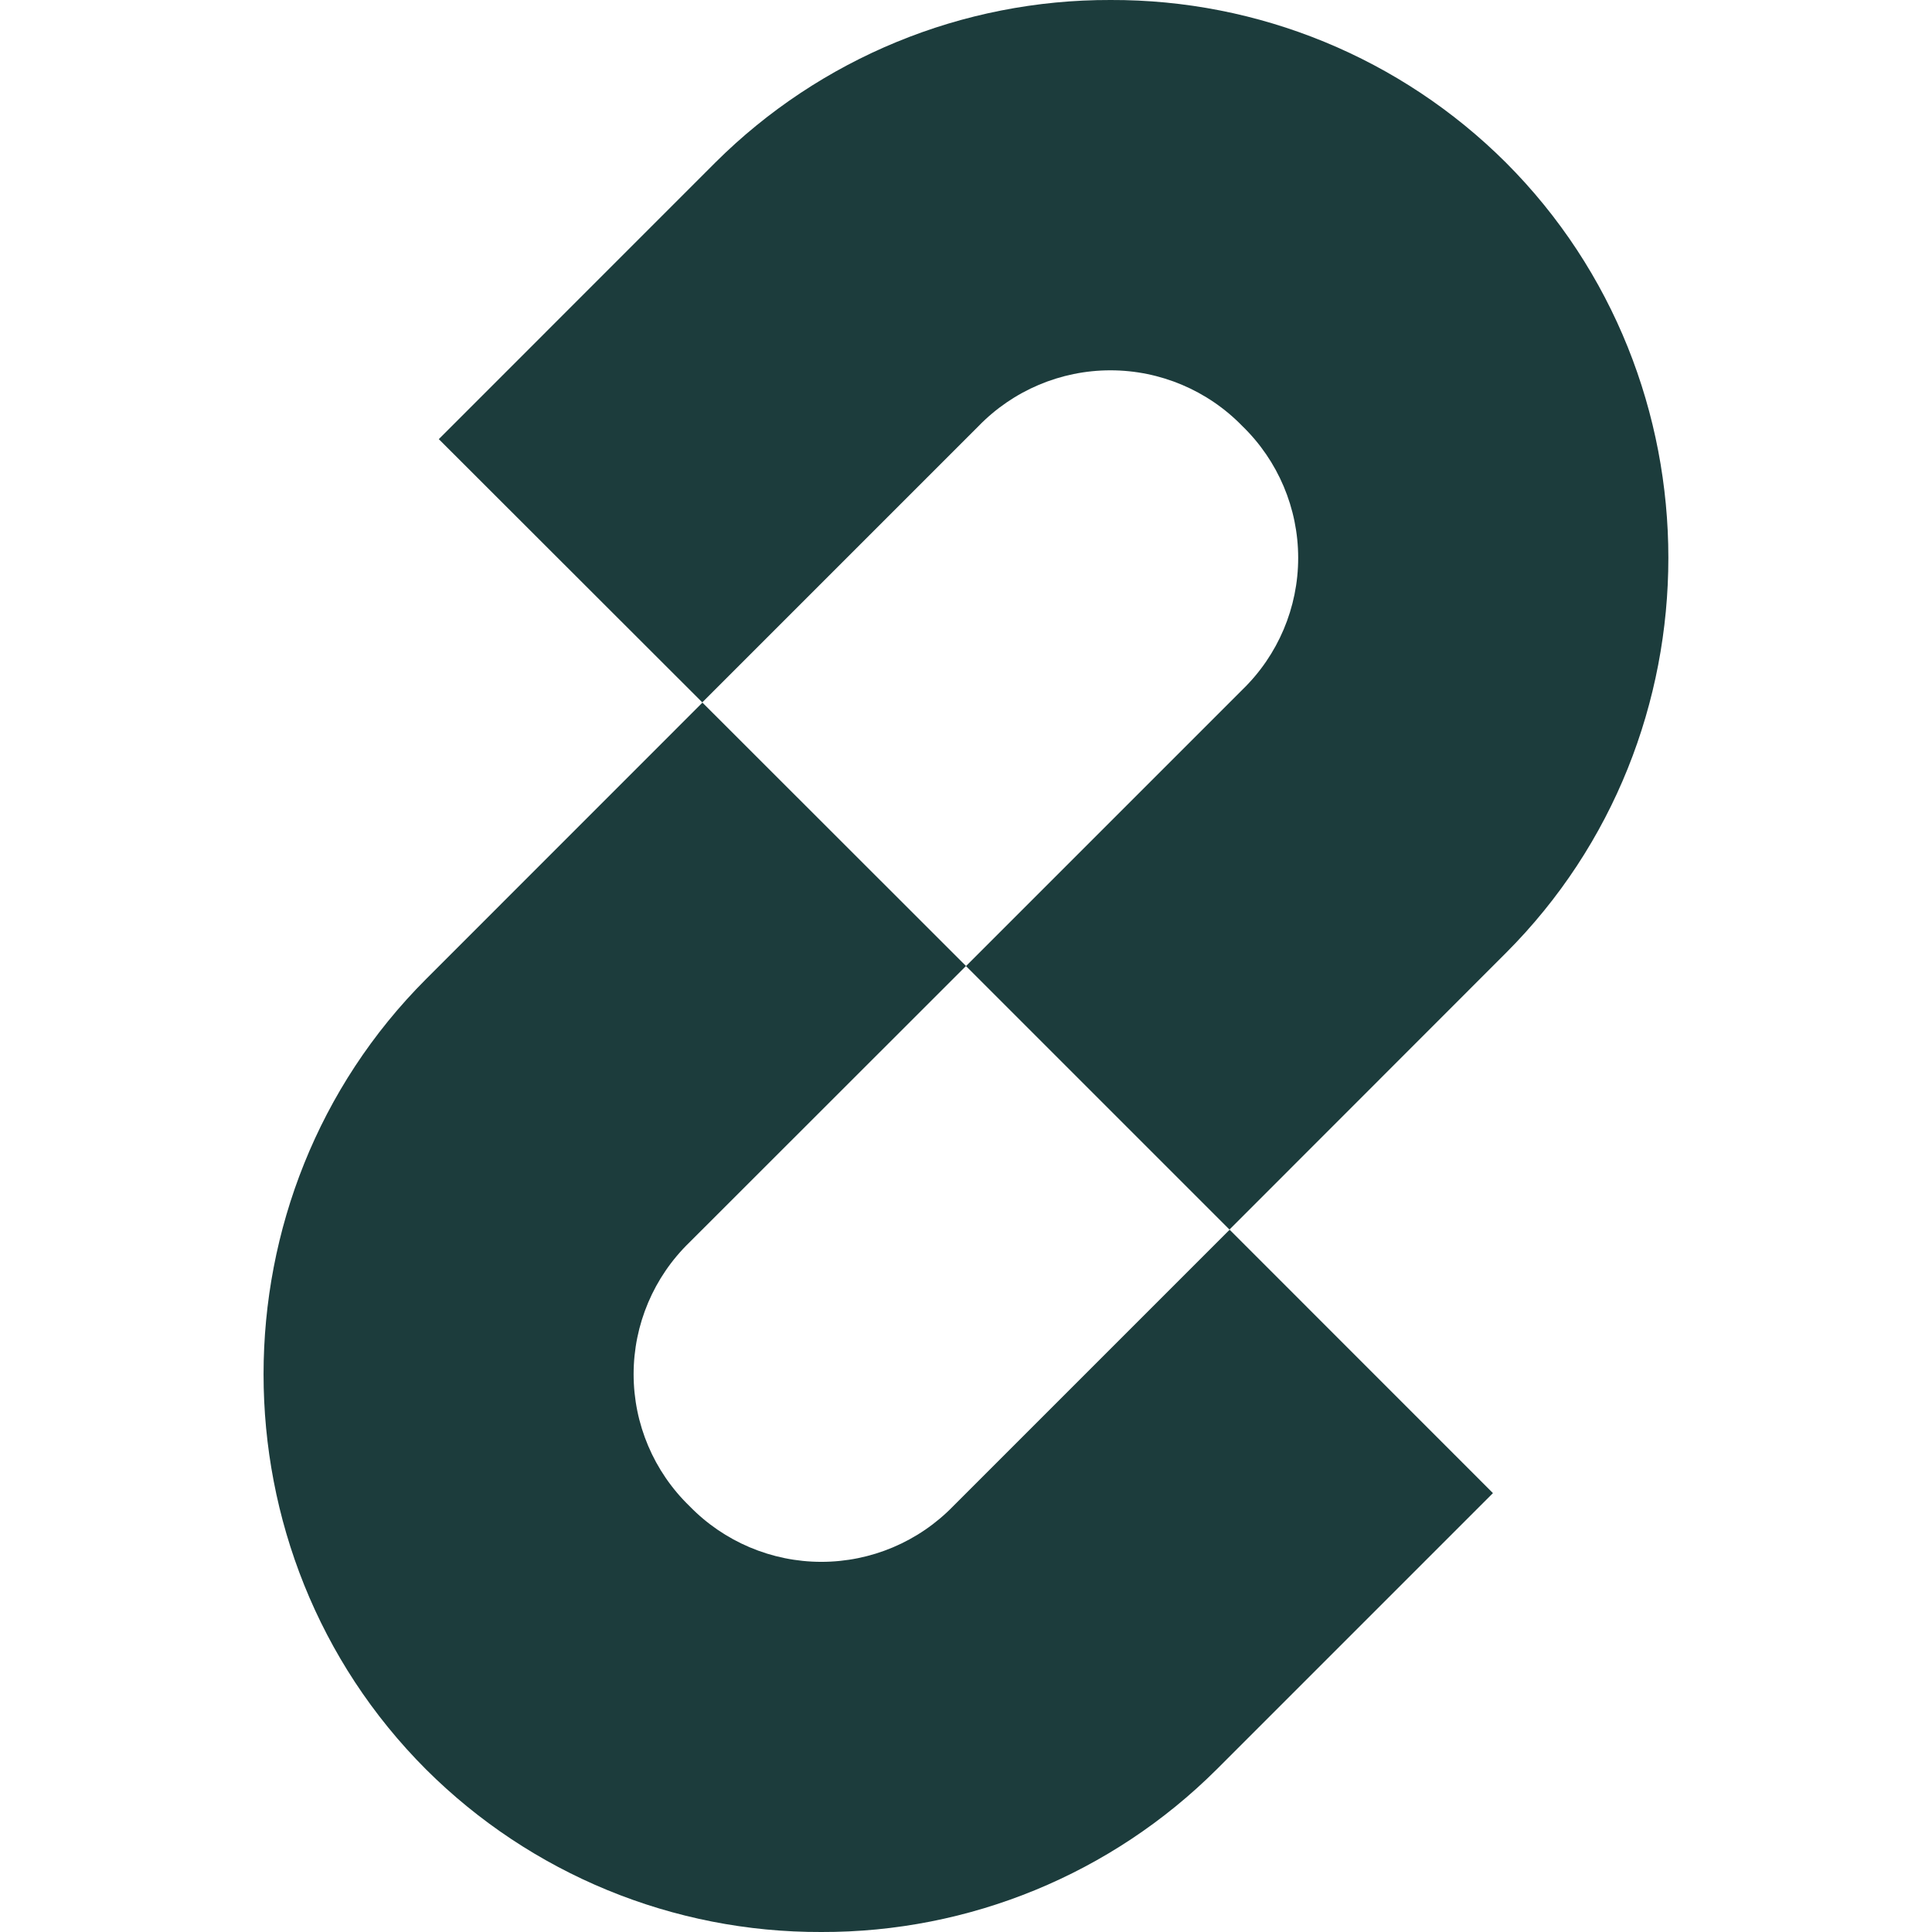
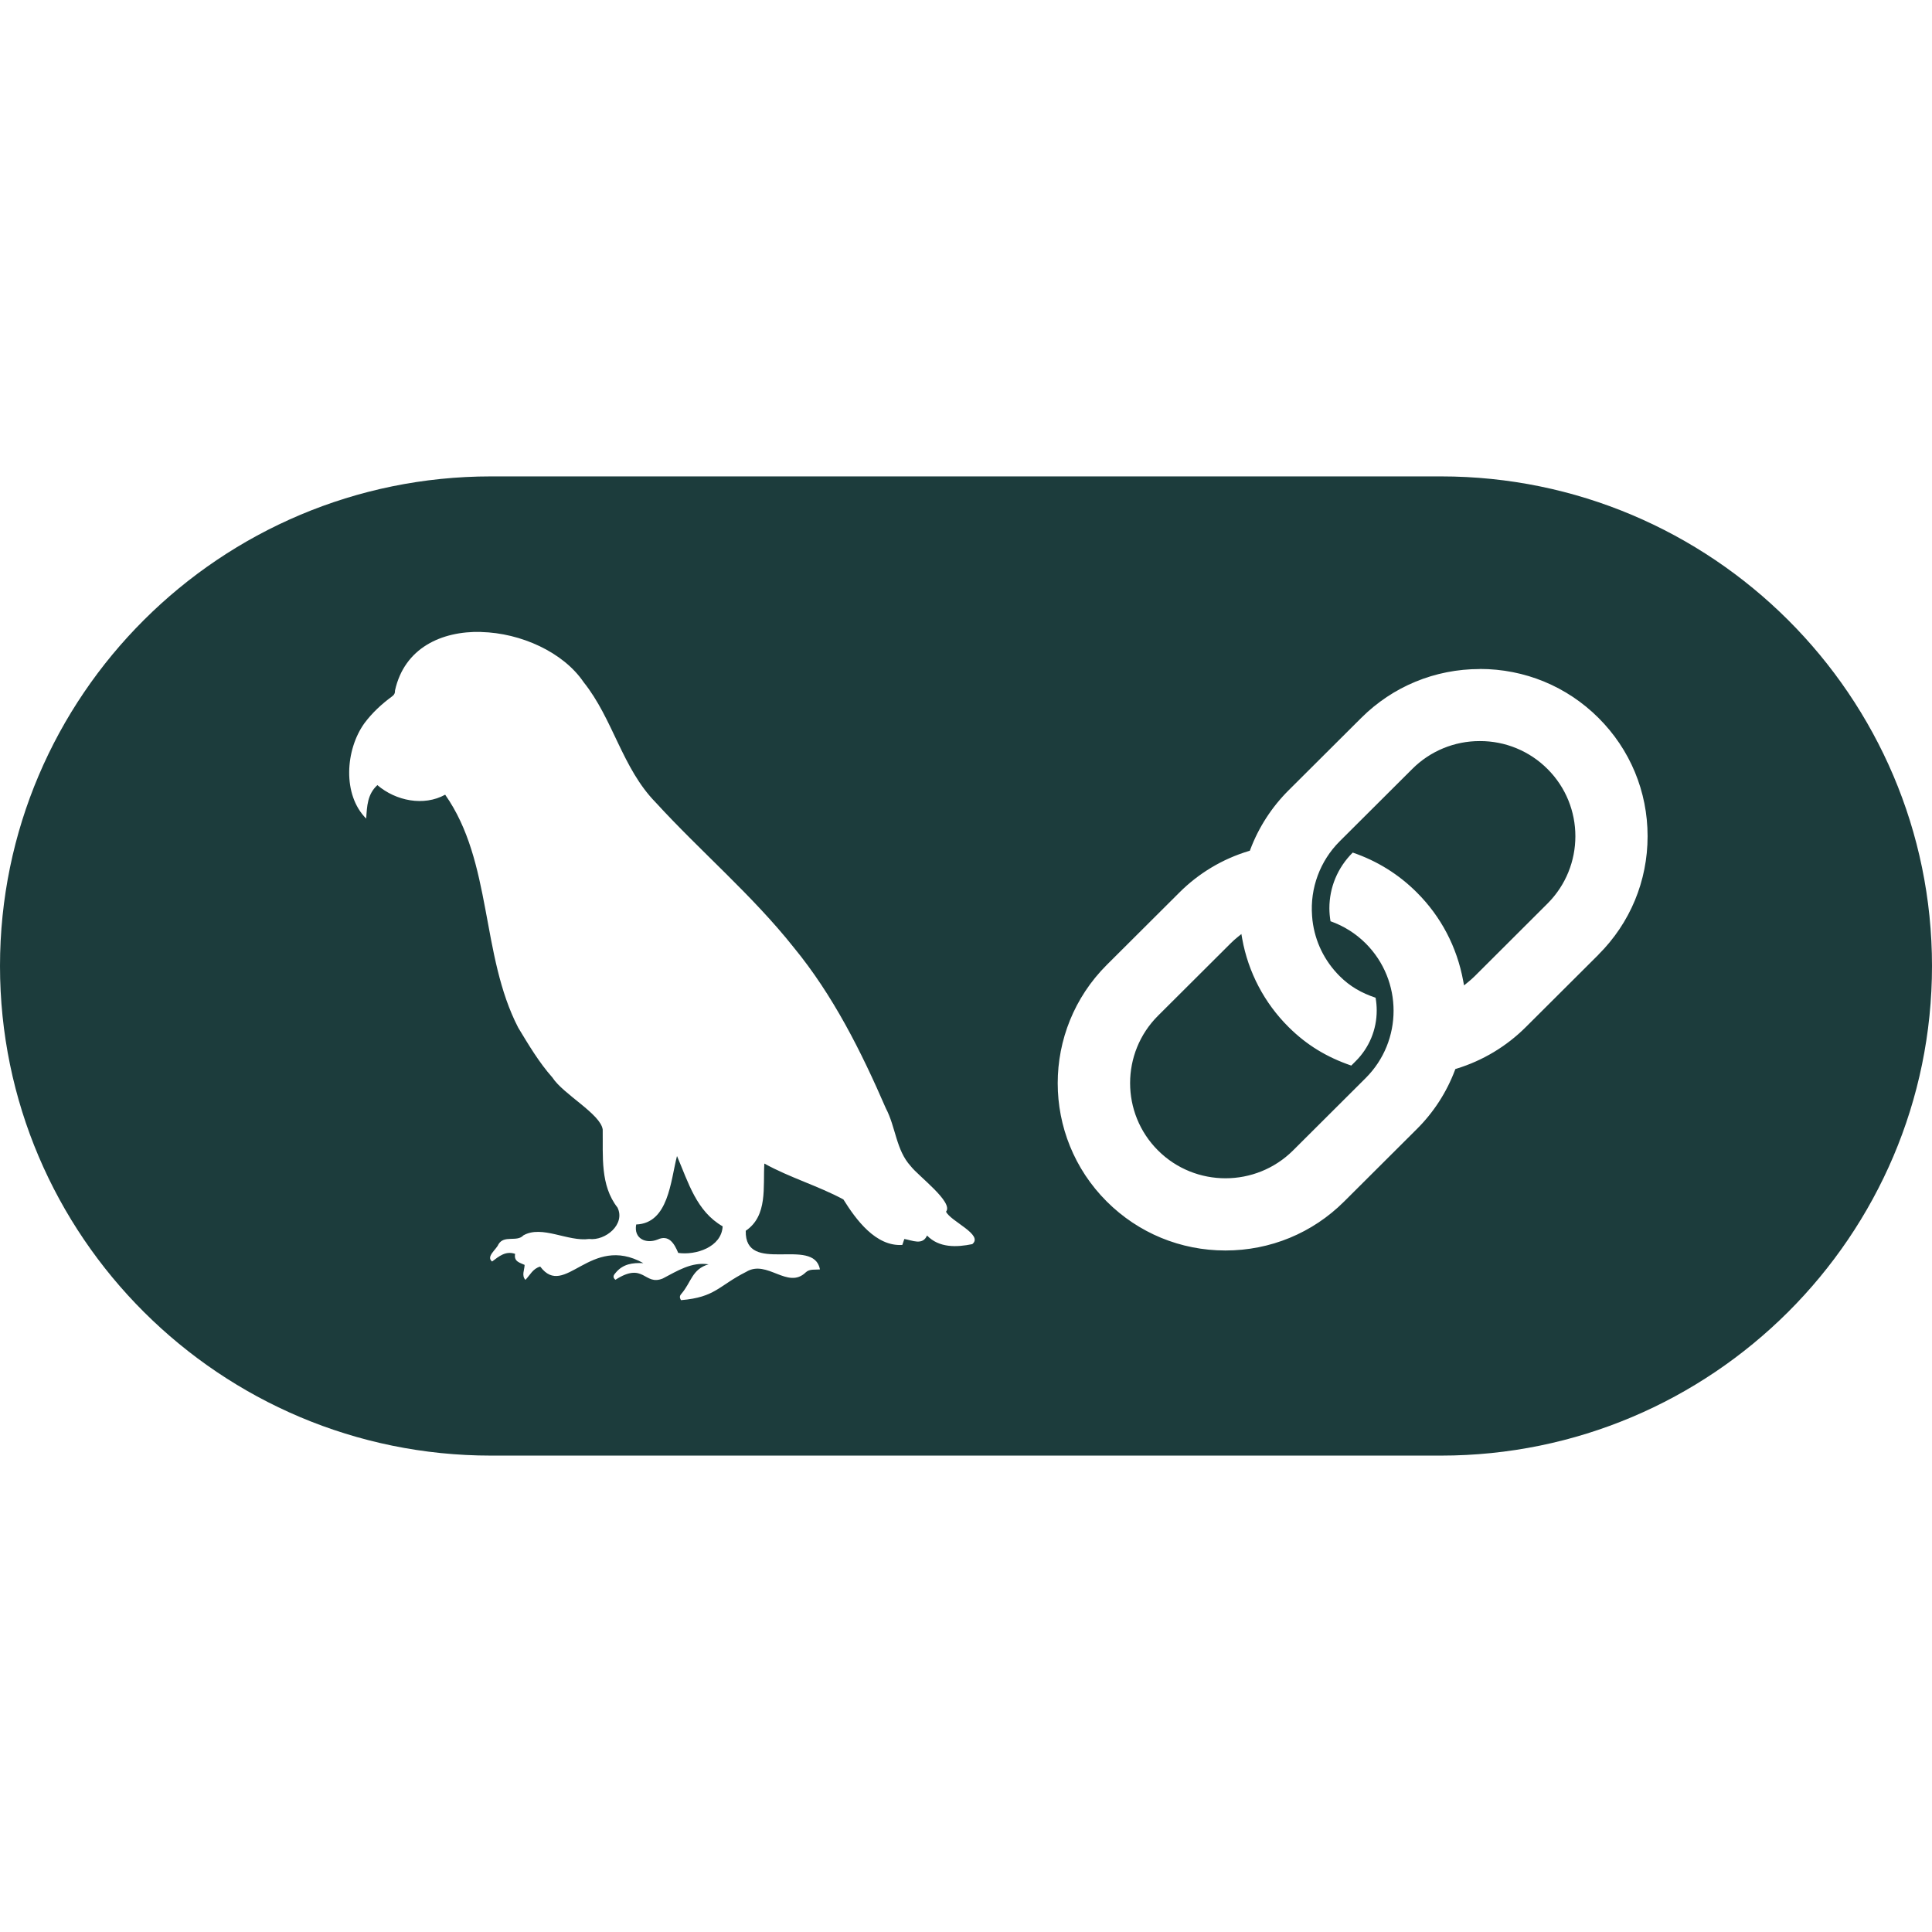
<svg xmlns="http://www.w3.org/2000/svg" fill="#1C3C3C" role="img" viewBox="0 0 24 24">
-   <path d="M13.796 0a6.93 6.93 0 0 0-4.91 2.019L5.451 5.455l3.273 3.27 3.432-3.432a2.284 2.284 0 0 1 3.277 0 2.28 2.28 0 0 1 0 3.275L12 12.001l3.273 3.273 3.433-3.435c2.692-2.692 2.692-7.127 0-9.82A6.92 6.92 0 0 0 13.796 0m-5.07 8.728-3.433 3.434c-2.692 2.693-2.692 7.126 0 9.819A6.92 6.92 0 0 0 10.203 24a6.93 6.93 0 0 0 4.911-2.02l3.432-3.432-3.271-3.272-3.433 3.433a2.284 2.284 0 0 1-3.277 0 2.28 2.28 0 0 1 0-3.276L12 12z" />
+   <path d="M6.099 5.918C2.736 5.918 0 8.646 0 12s2.736 6.082 6.099 6.082h11.802C21.264 18.082 24 15.354 24 12s-2.736-6.082-6.099-6.082ZM5.977 7.851c.493.012 1.02.25 1.273.623.367.459.478 1.067.894 1.493.56.612 1.199 1.151 1.716 1.802.489.595.839 1.294 1.144 1.998.124.234.126.52.31.72.091.12.535.448.438.565.056.12.47.286.326.403-.194.04-.413.048-.562-.107-.055.126-.183.06-.282.043a4 4 0 0 0-.025.074c-.329.022-.575-.313-.732-.565-.311-.168-.664-.27-.982-.446-.018.289.045.648-.231.835-.014.556.844.066.922.48-.061.007-.129-.009-.177.037-.224.217-.48-.165-.739-.007-.346.174-.381.316-.81.352-.024-.036-.014-.059.006-.081.121-.14.13-.305.336-.364-.212-.033-.39.083-.569.176-.232.095-.23-.214-.588.016-.04-.032-.021-.061.002-.086.091-.111.21-.127.345-.121-.663-.369-.975.451-1.281.043-.092.024-.127.107-.184.165-.05-.055-.012-.121-.01-.186-.06-.028-.136-.041-.118-.137-.117-.04-.199.029-.286.095-.079-.061.053-.149.078-.212.07-.122.23-.025.311-.113.231-.131.552.081.816.045.203.025.454-.182.353-.39-.217-.277-.179-.639-.184-.97-.027-.193-.491-.438-.625-.646-.166-.187-.295-.405-.424-.618-.467-.901-.32-2.058-.908-2.895-.266.147-.613.077-.842-.119-.124.113-.129.26-.139.416-.297-.296-.259-.856-.022-1.185.097-.13.213-.237.342-.332.029-.021.039-.042.038-.075.117-.527.576-.739 1.069-.727m12.407.46c.557 0 1.081.216 1.474.608s.61.914.61 1.47c0 .556-.217 1.078-.61 1.47v.001l-.902.899a2.08 2.08 0 0 1-.86.517l-.016.005-.006.016a2.05 2.05 0 0 1-.474.731l-.902.899c-.393.392-.917.608-1.474.608s-1.081-.216-1.474-.608c-.813-.811-.813-2.129 0-2.94l.902-.899a2.056 2.056 0 0 1 .858-.514l.017-.005.006-.016a2.07 2.07 0 0 1 .475-.734l.902-.899c.393-.392.917-.608 1.474-.608zm0 .896a1.18 1.18 0 0 0-.839.346l-.902.899a1.181 1.181 0 0 0-.343.925l.005.057c.032.265.149.504.337.692.13.13.273.211.447.269a.9.9 0 0 1 .014.158.884.884 0 0 1-.261.63l-.055.055c-.301-.103-.552-.253-.779-.479a2.06 2.06 0 0 1-.576-1.097l-.01-.058-.046.037a1.1 1.1 0 0 0-.088.079l-.902.899c-.462.461-.462 1.212 0 1.673.231.231.535.346.839.346.304 0 .608-.116.839-.346l.902-.899c.462-.461.462-1.211 0-1.673a1.17 1.17 0 0 0-.437-.275 1 1 0 0 1-.014-.161c0-.259.102-.505.29-.692.302.103.57.269.796.495.301.3.499.679.576 1.097l.011.058.045-.037a1.1 1.1 0 0 0 .089-.079l.902-.9c.462-.461.463-1.212 0-1.673a1.18 1.18 0 0 0-.84-.346Zm-9.973 5.157-.001.001c-.079.308-.105.832-.506.847-.033.178.123.244.266.187.141-.065.208.051.256.166.218.032.539-.072.552-.33-.325-.187-.425-.542-.566-.871" />
</svg>
